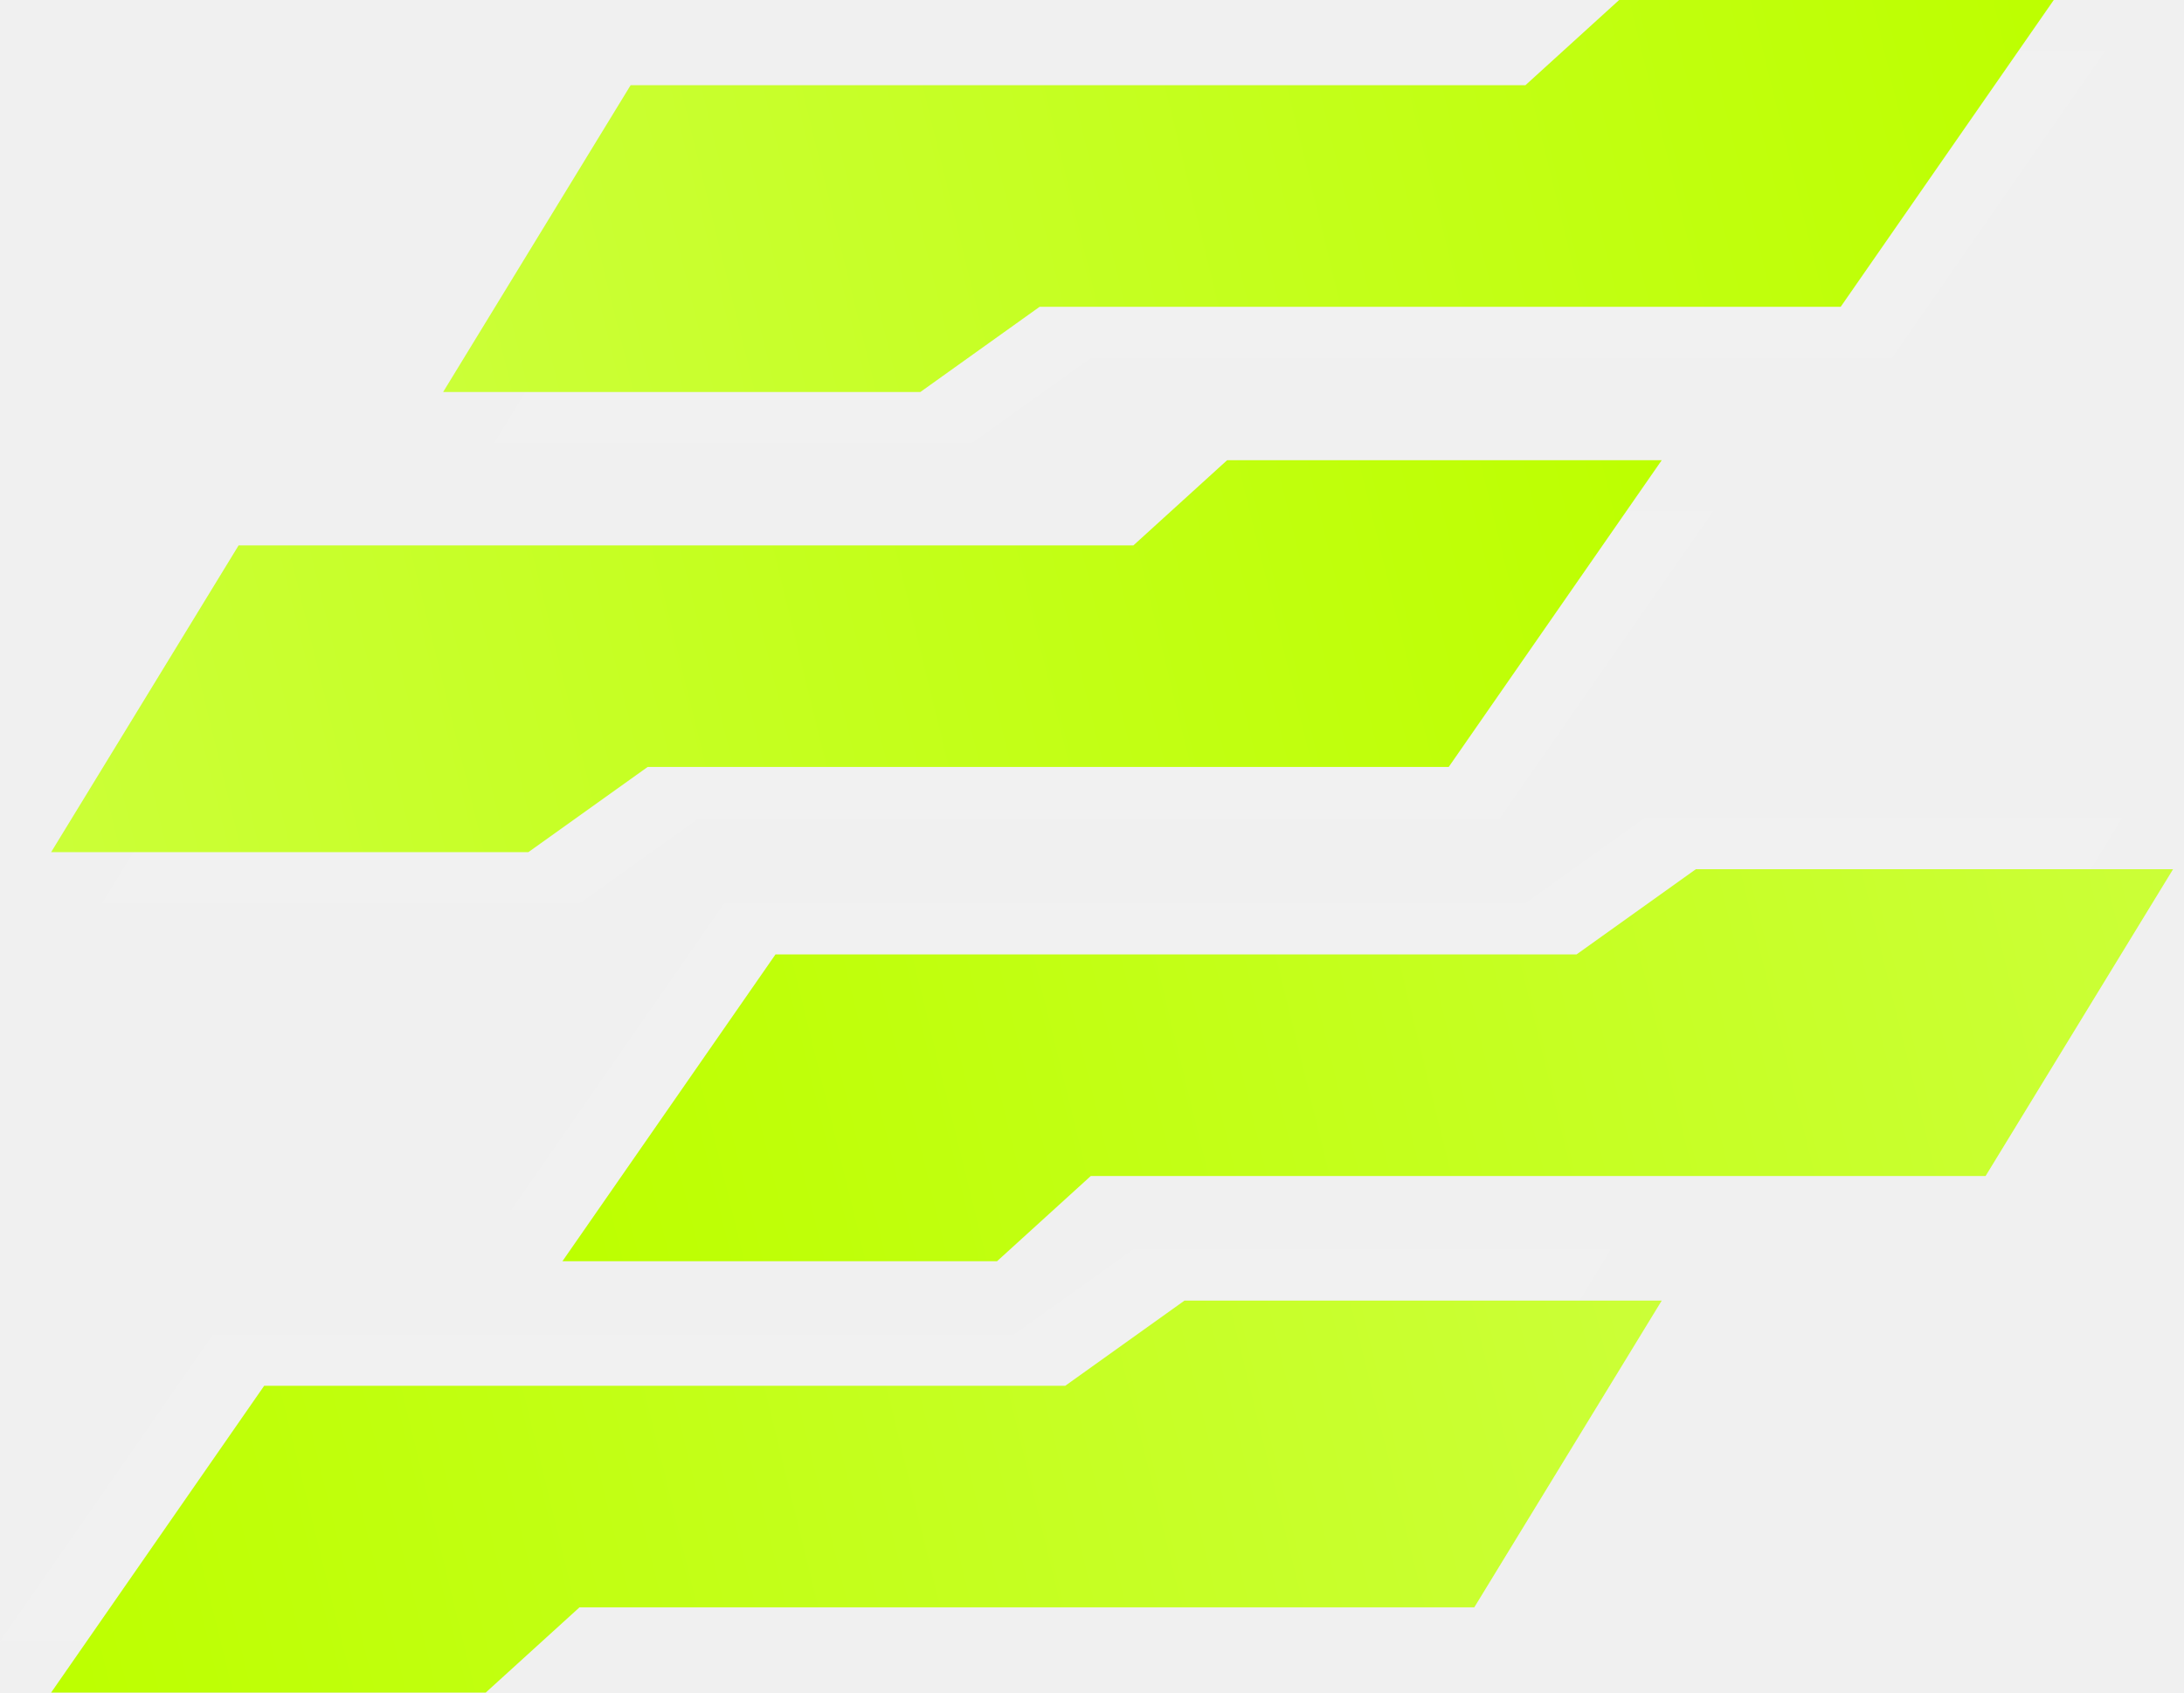
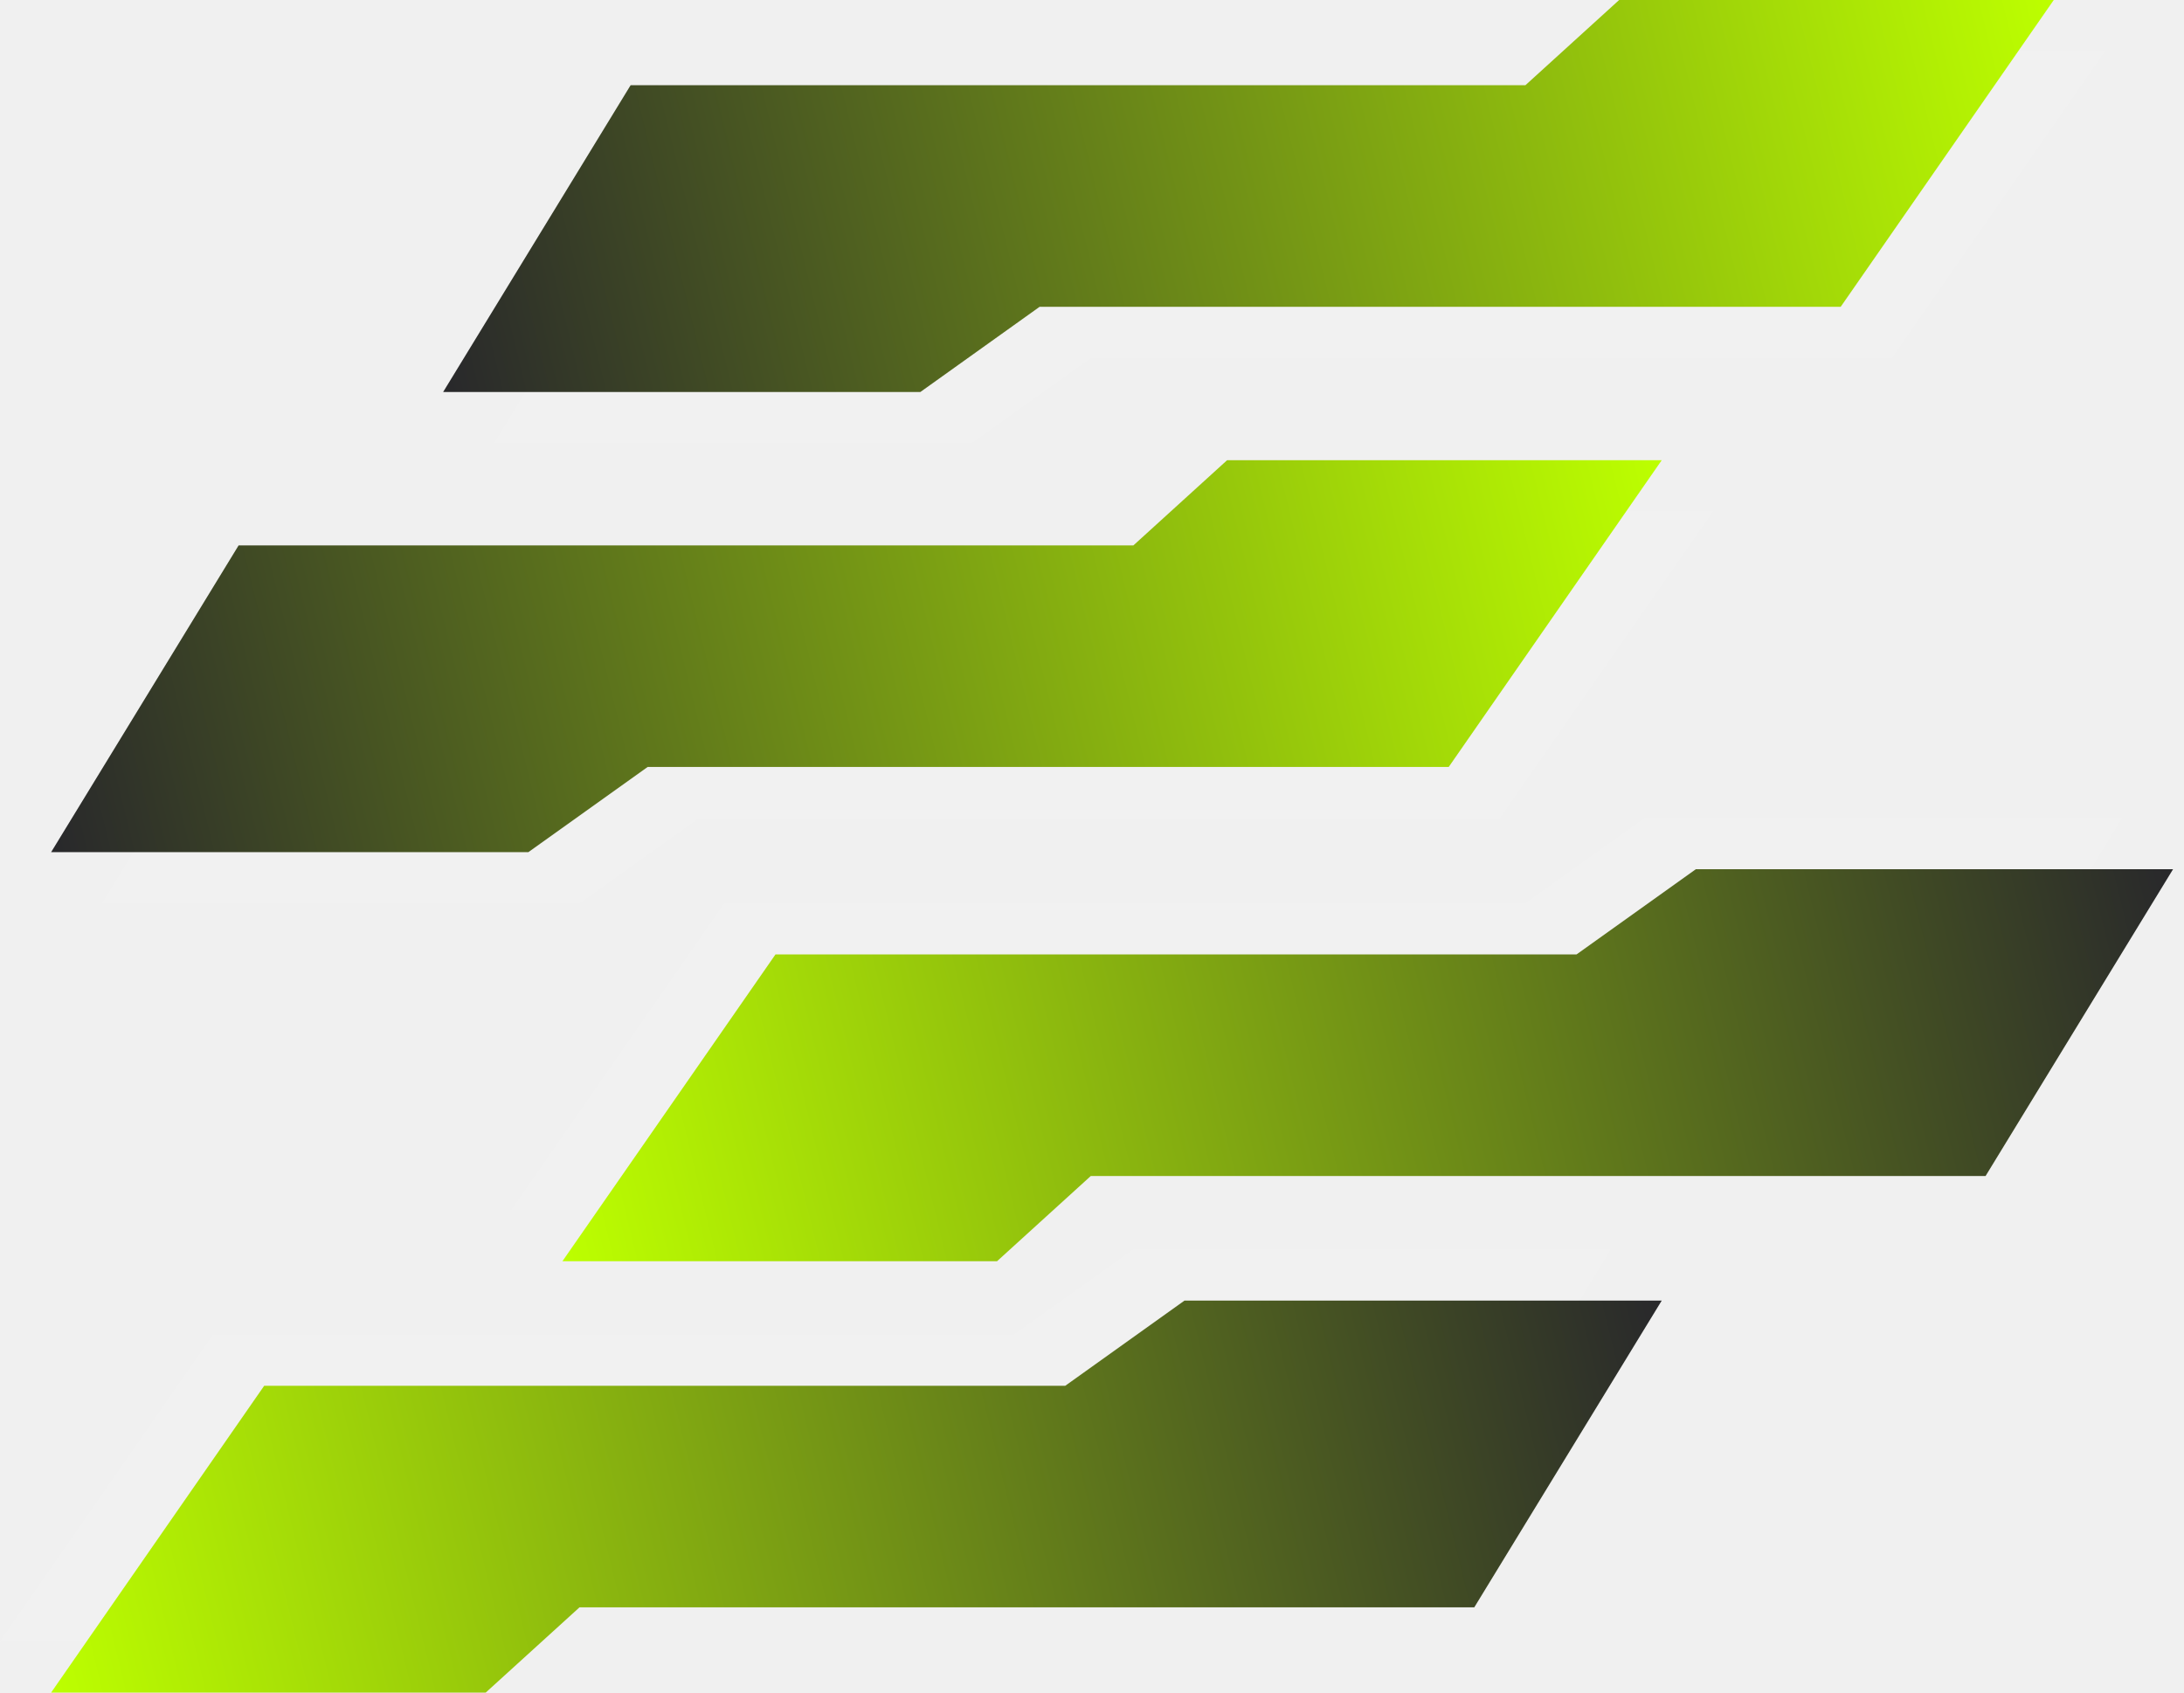
<svg xmlns="http://www.w3.org/2000/svg" width="120" height="93" viewBox="0 0 120 93" fill="none">
  <path d="M28.094 66.489L39.8 49.633L83.814 49.633L90.369 44.95L116.59 44.95L106.289 61.807L84.75 61.807L57.124 61.807L51.974 66.489L28.094 66.489Z" fill="white" fill-opacity="0.1" />
  <path d="M0 90.191L11.706 73.334L55.72 73.334L62.275 68.652L88.496 68.652L78.195 85.508L56.656 85.508L29.03 85.508L23.88 90.191L0 90.191Z" fill="white" fill-opacity="0.1" />
  <path d="M94.115 28.094L82.409 44.95L38.395 44.95L31.84 49.633L5.619 49.633L15.92 32.776L37.459 32.776L65.084 32.776L70.235 28.094L94.115 28.094Z" fill="white" fill-opacity="0.1" />
  <path d="M115.654 2.809L103.948 19.666L59.934 19.666L53.379 24.348L27.158 24.348L37.459 7.492L58.997 7.492L86.623 7.492L91.774 2.809L115.654 2.809Z" fill="white" fill-opacity="0.1" />
-   <path d="M30.903 69.299L42.609 52.442L86.623 52.442L93.178 47.76L119.399 47.76L109.098 64.616L87.559 64.616L59.934 64.616L54.783 69.299L30.903 69.299Z" fill="url(#paint0_linear_109_3)" />
-   <path d="M2.809 93L14.515 76.144L58.529 76.144L65.084 71.461L91.305 71.461L81.004 88.318L59.465 88.318L31.84 88.318L26.689 93L2.809 93Z" fill="url(#paint1_linear_109_3)" />
-   <path d="M91.305 25.285L79.6 42.141L35.586 42.141L29.03 46.823L2.809 46.823L13.111 29.967L34.649 29.967L62.275 29.967L67.426 25.285L91.305 25.285Z" fill="url(#paint2_linear_109_3)" />
-   <path d="M112.844 2.25138e-06L101.138 16.856L57.124 16.856L50.569 21.539L24.348 21.539L34.649 4.682L56.188 4.682L83.814 4.682L88.964 3.13147e-06L112.844 2.25138e-06Z" fill="url(#paint3_linear_109_3)" />
+   <path d="M30.903 69.299L42.609 52.442L86.623 52.442L93.178 47.76L119.399 47.76L109.098 64.616L87.559 64.616L59.934 64.616L54.783 69.299L30.903 69.299Z" fill="url(#paint0_linear_1204_2)" />
+   <path d="M2.809 93L14.515 76.144L58.529 76.144L65.084 71.461L91.305 71.461L81.004 88.318L59.465 88.318L31.84 88.318L26.689 93L2.809 93Z" fill="url(#paint1_linear_1204_2)" />
+   <path d="M91.305 25.285L79.6 42.141L35.586 42.141L29.03 46.823L2.809 46.823L13.111 29.967L34.649 29.967L62.275 29.967L67.425 25.285L91.305 25.285Z" fill="url(#paint2_linear_1204_2)" />
+   <path d="M112.844 2.25138e-06L101.138 16.856L57.124 16.856L50.569 21.539L24.348 21.539L34.649 4.682L56.188 4.682L83.814 4.682L88.964 3.13147e-06L112.844 2.25138e-06Z" fill="url(#paint3_linear_1204_2)" />
  <defs>
-     <linearGradient id="paint0_linear_109_3" x1="30.903" y1="69.299" x2="118.931" y2="47.76" gradientUnits="userSpaceOnUse">
+     <linearGradient id="paint0_linear_1204_2" x1="30.903" y1="69.299" x2="118.931" y2="47.76" gradientUnits="userSpaceOnUse">
      <stop stop-color="#BDFF00" />
-       <stop offset="1" stop-color="#CBFF37" />
+       <stop offset="1" stop-color="#29292B" />
    </linearGradient>
-     <linearGradient id="paint1_linear_109_3" x1="2.809" y1="93" x2="90.837" y2="71.461" gradientUnits="userSpaceOnUse">
+     <linearGradient id="paint1_linear_1204_2" x1="2.809" y1="93" x2="90.837" y2="71.461" gradientUnits="userSpaceOnUse">
      <stop stop-color="#BDFF00" />
-       <stop offset="1" stop-color="#CBFF37" />
+       <stop offset="1" stop-color="#29292B" />
    </linearGradient>
-     <linearGradient id="paint2_linear_109_3" x1="91.305" y1="25.285" x2="3.278" y2="46.823" gradientUnits="userSpaceOnUse">
+     <linearGradient id="paint2_linear_1204_2" x1="91.305" y1="25.285" x2="3.278" y2="46.823" gradientUnits="userSpaceOnUse">
      <stop stop-color="#BDFF00" />
-       <stop offset="1" stop-color="#CBFF37" />
+       <stop offset="1" stop-color="#29292B" />
    </linearGradient>
-     <linearGradient id="paint3_linear_109_3" x1="112.844" y1="0" x2="24.816" y2="21.539" gradientUnits="userSpaceOnUse">
+     <linearGradient id="paint3_linear_1204_2" x1="112.844" y1="0" x2="24.816" y2="21.539" gradientUnits="userSpaceOnUse">
      <stop stop-color="#BDFF00" />
-       <stop offset="1" stop-color="#CBFF37" />
+       <stop offset="1" stop-color="#29292B" />
    </linearGradient>
  </defs>
</svg>
